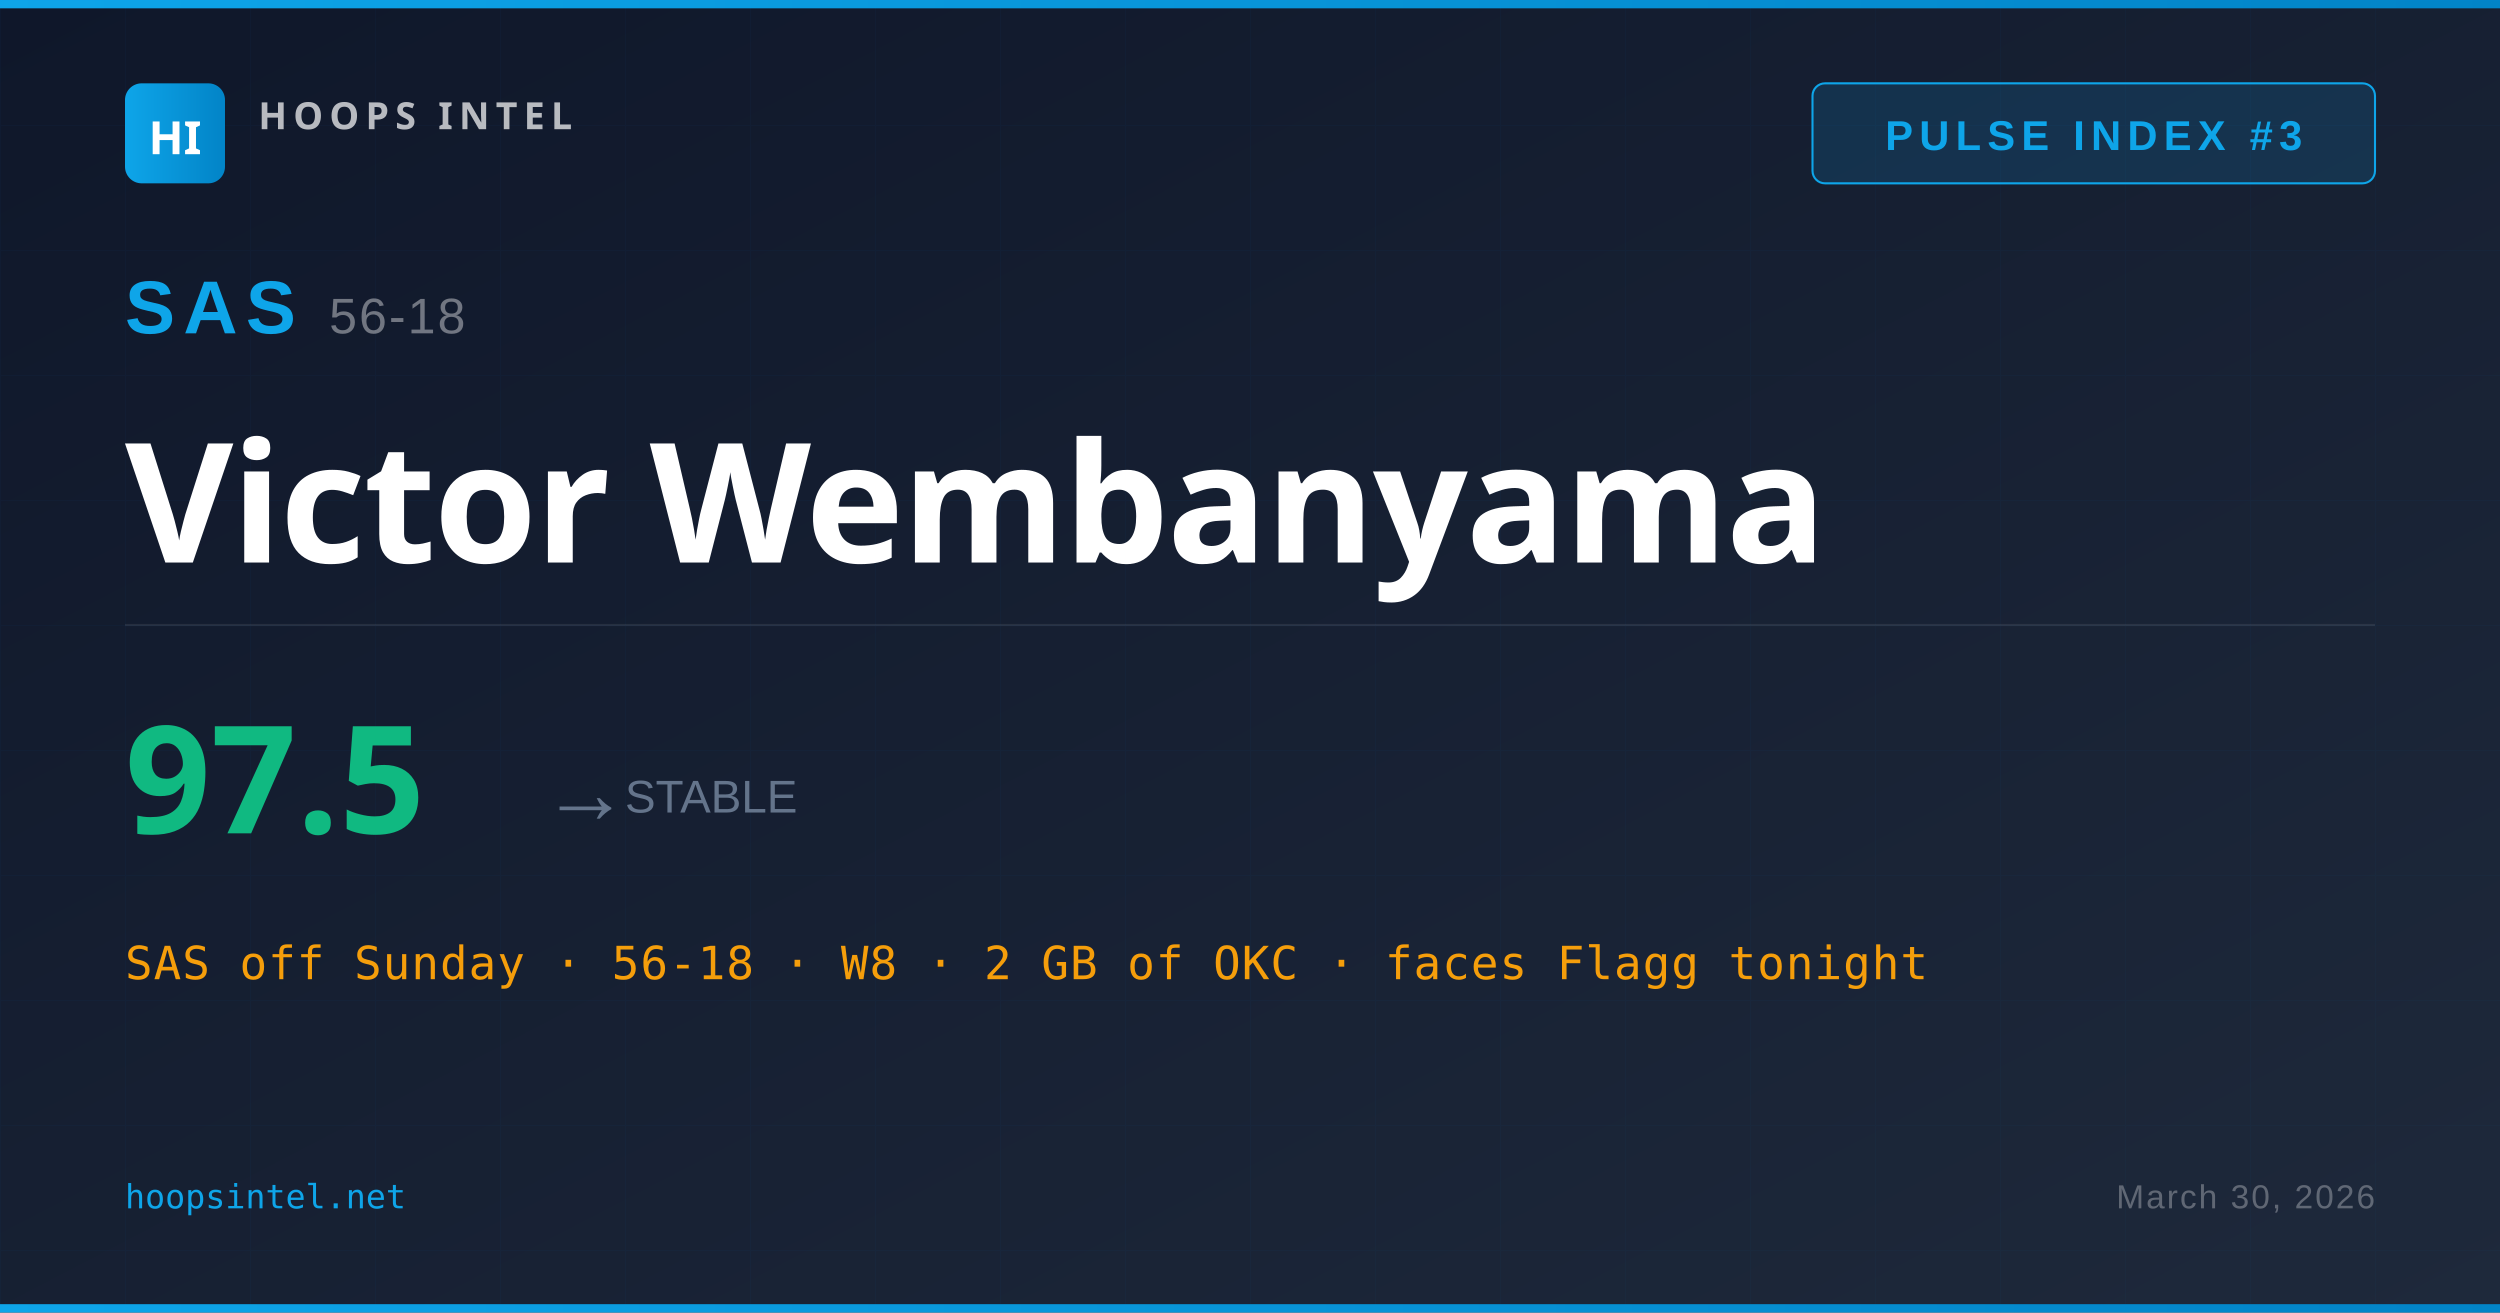
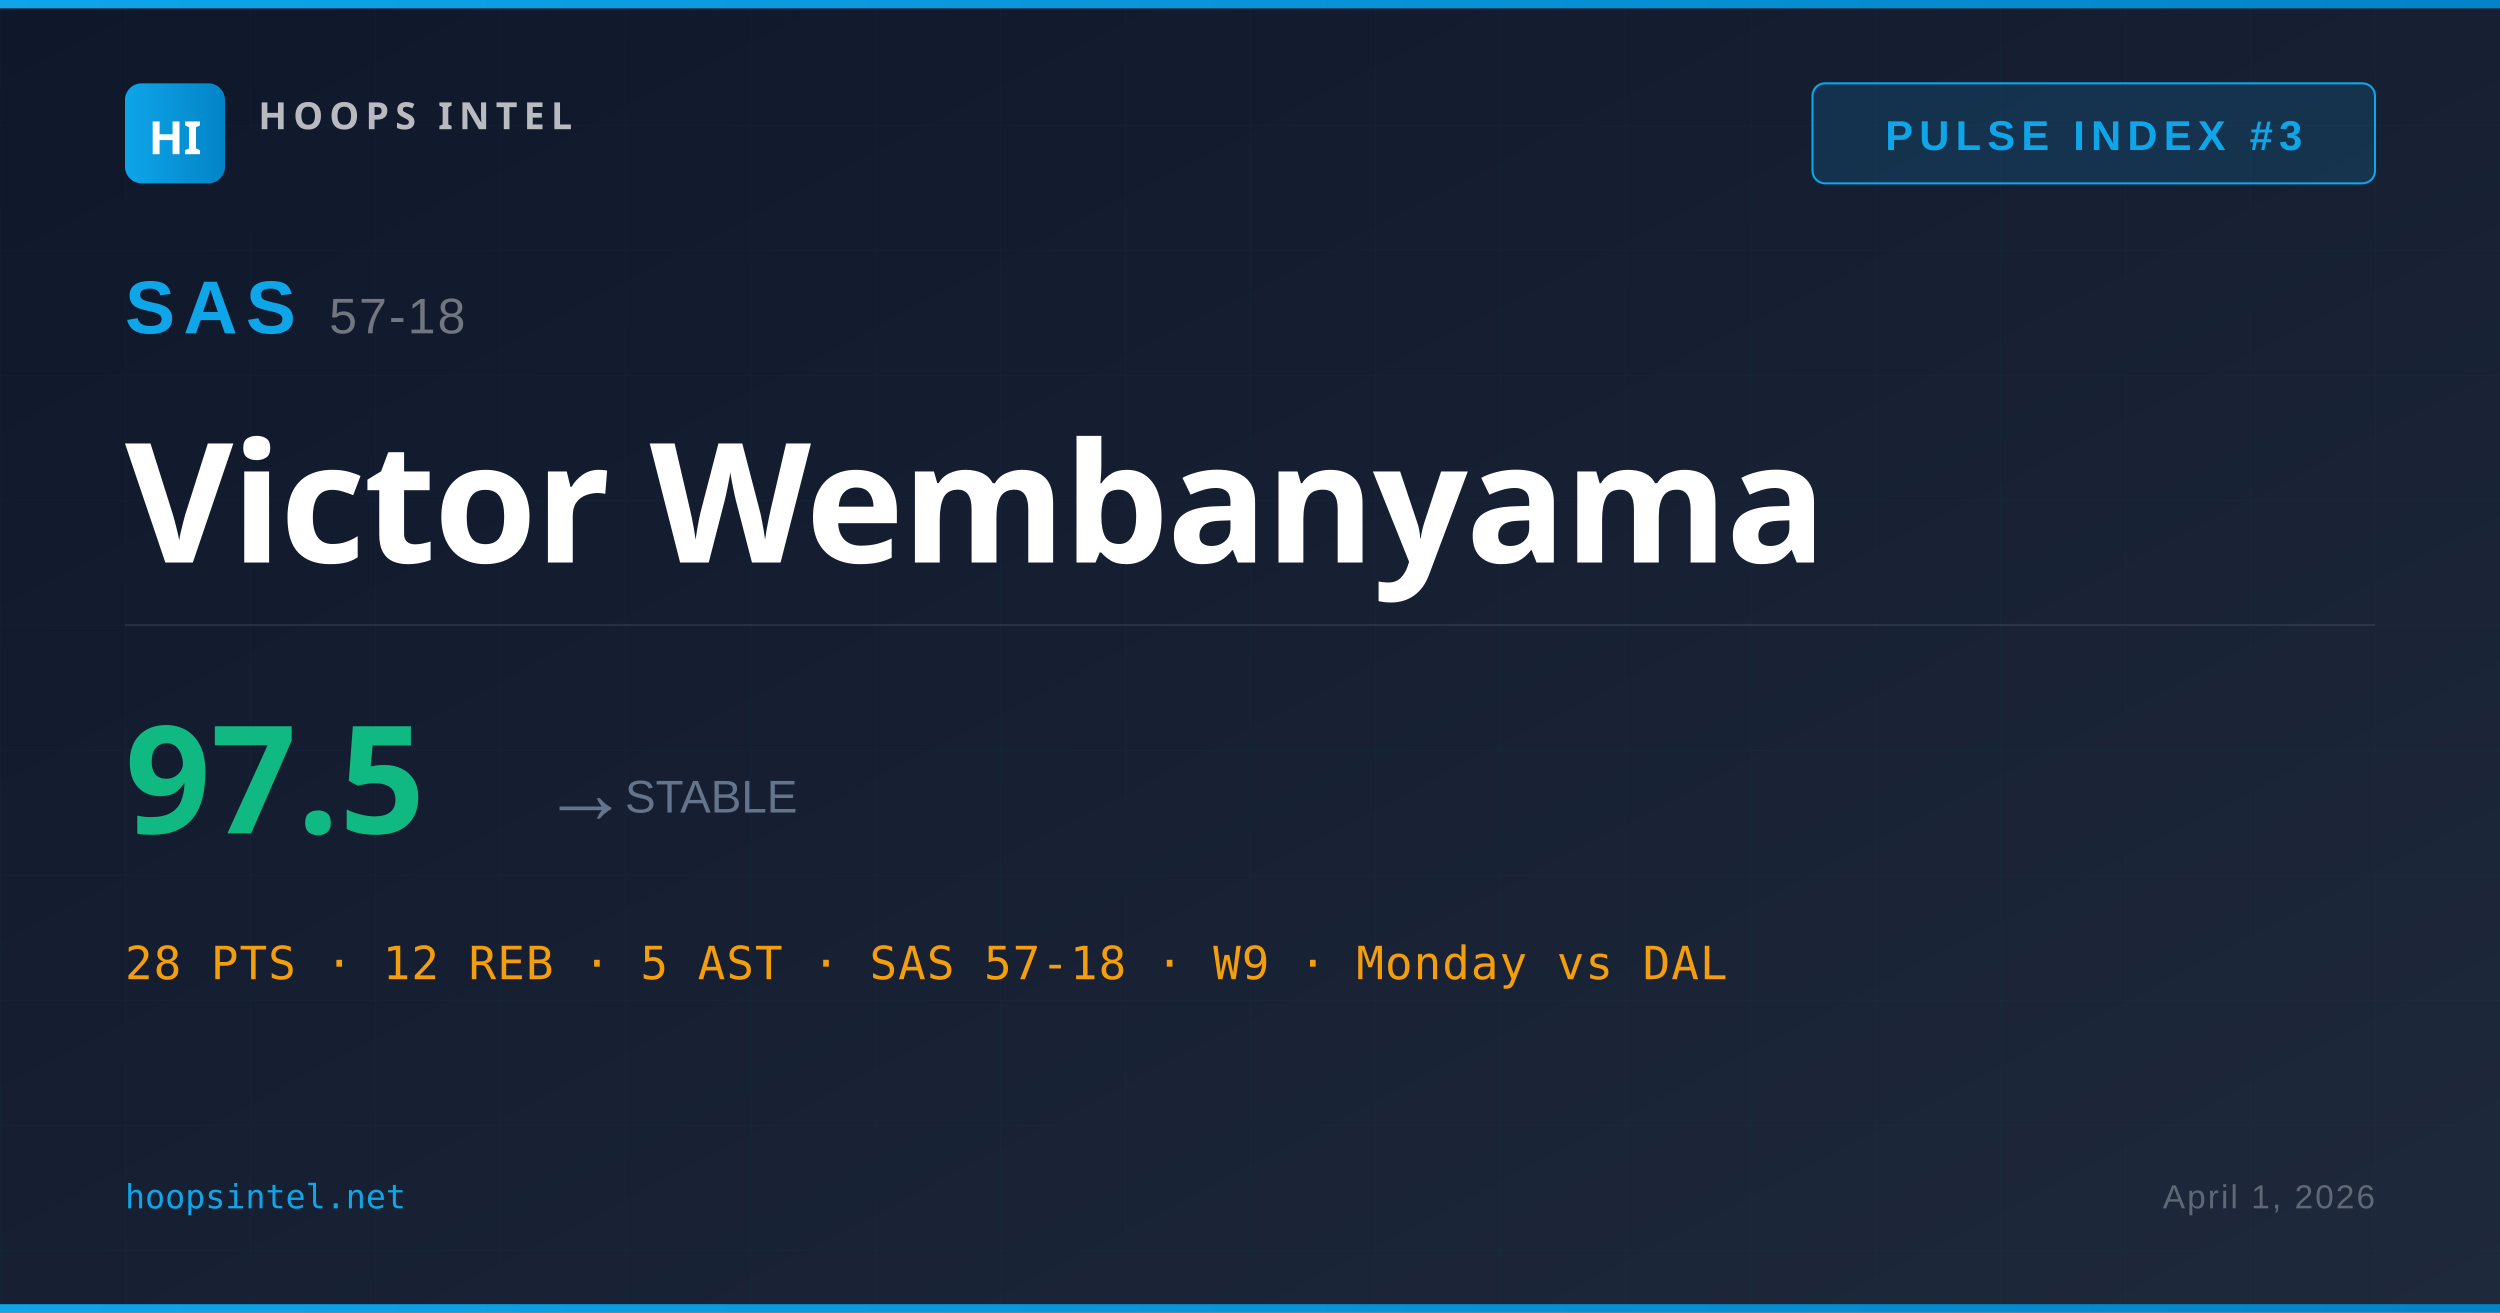
<svg xmlns="http://www.w3.org/2000/svg" width="1200" height="630" viewBox="0 0 1200 630">
  <defs>
    <linearGradient id="bg" x1="0%" y1="0%" x2="100%" y2="100%">
      <stop offset="0%" stop-color="#0f172a" />
      <stop offset="100%" stop-color="#1e293b" />
    </linearGradient>
    <linearGradient id="accent" x1="0%" y1="0%" x2="100%" y2="0%">
      <stop offset="0%" stop-color="#0EA5E9" />
      <stop offset="100%" stop-color="#0284C7" />
    </linearGradient>
  </defs>
  <rect width="1200" height="630" fill="url(#bg)" />
  <rect x="0" y="0" width="1200" height="4" fill="url(#accent)" />
  <defs>
    <pattern id="grid" width="60" height="60" patternUnits="userSpaceOnUse">
      <path d="M 60 0 L 0 0 0 60" fill="none" stroke="rgba(14,165,233,0.03)" stroke-width="1" />
    </pattern>
  </defs>
  <rect width="1200" height="630" fill="url(#grid)" />
  <rect x="60" y="40" width="48" height="48" rx="8" fill="url(#accent)" />
  <text x="84" y="74" font-family="Arial Black, sans-serif" font-size="22" fill="white" text-anchor="middle" font-weight="900">HI</text>
  <text x="124" y="62" font-family="Arial Black, sans-serif" font-size="18" fill="rgba(255,255,255,0.7)" font-weight="700" letter-spacing="3">HOOPS INTEL</text>
  <rect x="870" y="40" width="270" height="48" rx="6" fill="rgba(14,165,233,0.15)" stroke="#0EA5E9" stroke-width="1" />
  <text x="1005" y="72" font-family="Arial, sans-serif" font-size="20" font-weight="700" fill="#0EA5E9" text-anchor="middle" letter-spacing="3">PULSE INDEX #3</text>
  <text x="60" y="160" font-family="Arial, sans-serif" font-size="36" font-weight="700" fill="#0EA5E9" letter-spacing="4">SAS</text>
-   <text x="158" y="160" font-family="Arial, sans-serif" font-size="24" fill="rgba(255,255,255,0.4)" letter-spacing="1">56-18</text>
+   <text x="158" y="160" font-family="Arial, sans-serif" font-size="24" fill="rgba(255,255,255,0.4)" letter-spacing="1">57-18</text>
  <text x="60" y="270" font-family="Arial Black, sans-serif" font-size="80" font-weight="900" fill="#FFFFFF" letter-spacing="-1">Victor Wembanyama</text>
  <line x1="60" y1="300" x2="1140" y2="300" stroke="rgba(255,255,255,0.08)" stroke-width="1" />
  <text x="60" y="400" font-family="Arial Black, sans-serif" font-size="72" font-weight="900" fill="#10B981">97.5</text>
  <text x="260" y="395" font-family="Arial, sans-serif" font-size="42" fill="#64748B">→</text>
  <text x="300" y="390" font-family="Arial, sans-serif" font-size="22" fill="#64748B">STABLE</text>
-   <text x="60" y="470" font-family="monospace" font-size="22" fill="#F59E0B" letter-spacing="0.5">SAS off Sunday · 56-18 · W8 · 2 GB of OKC · faces Flagg tonight</text>
-   <text x="1140" y="580" font-family="Arial, sans-serif" font-size="16" fill="rgba(255,255,255,0.3)" text-anchor="end" letter-spacing="1">March 30, 2026</text>
+   <text x="60" y="470" font-family="monospace" font-size="22" fill="#F59E0B" letter-spacing="0.5">28 PTS · 12 REB · 5 AST · SAS 57-18 · W9 · Monday vs DAL</text>
+   <text x="1140" y="580" font-family="Arial, sans-serif" font-size="16" fill="rgba(255,255,255,0.3)" text-anchor="end" letter-spacing="1">April 1, 2026</text>
  <text x="60" y="580" font-family="monospace" font-size="16" fill="#0EA5E9">hoopsintel.net</text>
  <rect x="0" y="626" width="1200" height="4" fill="url(#accent)" />
</svg>
